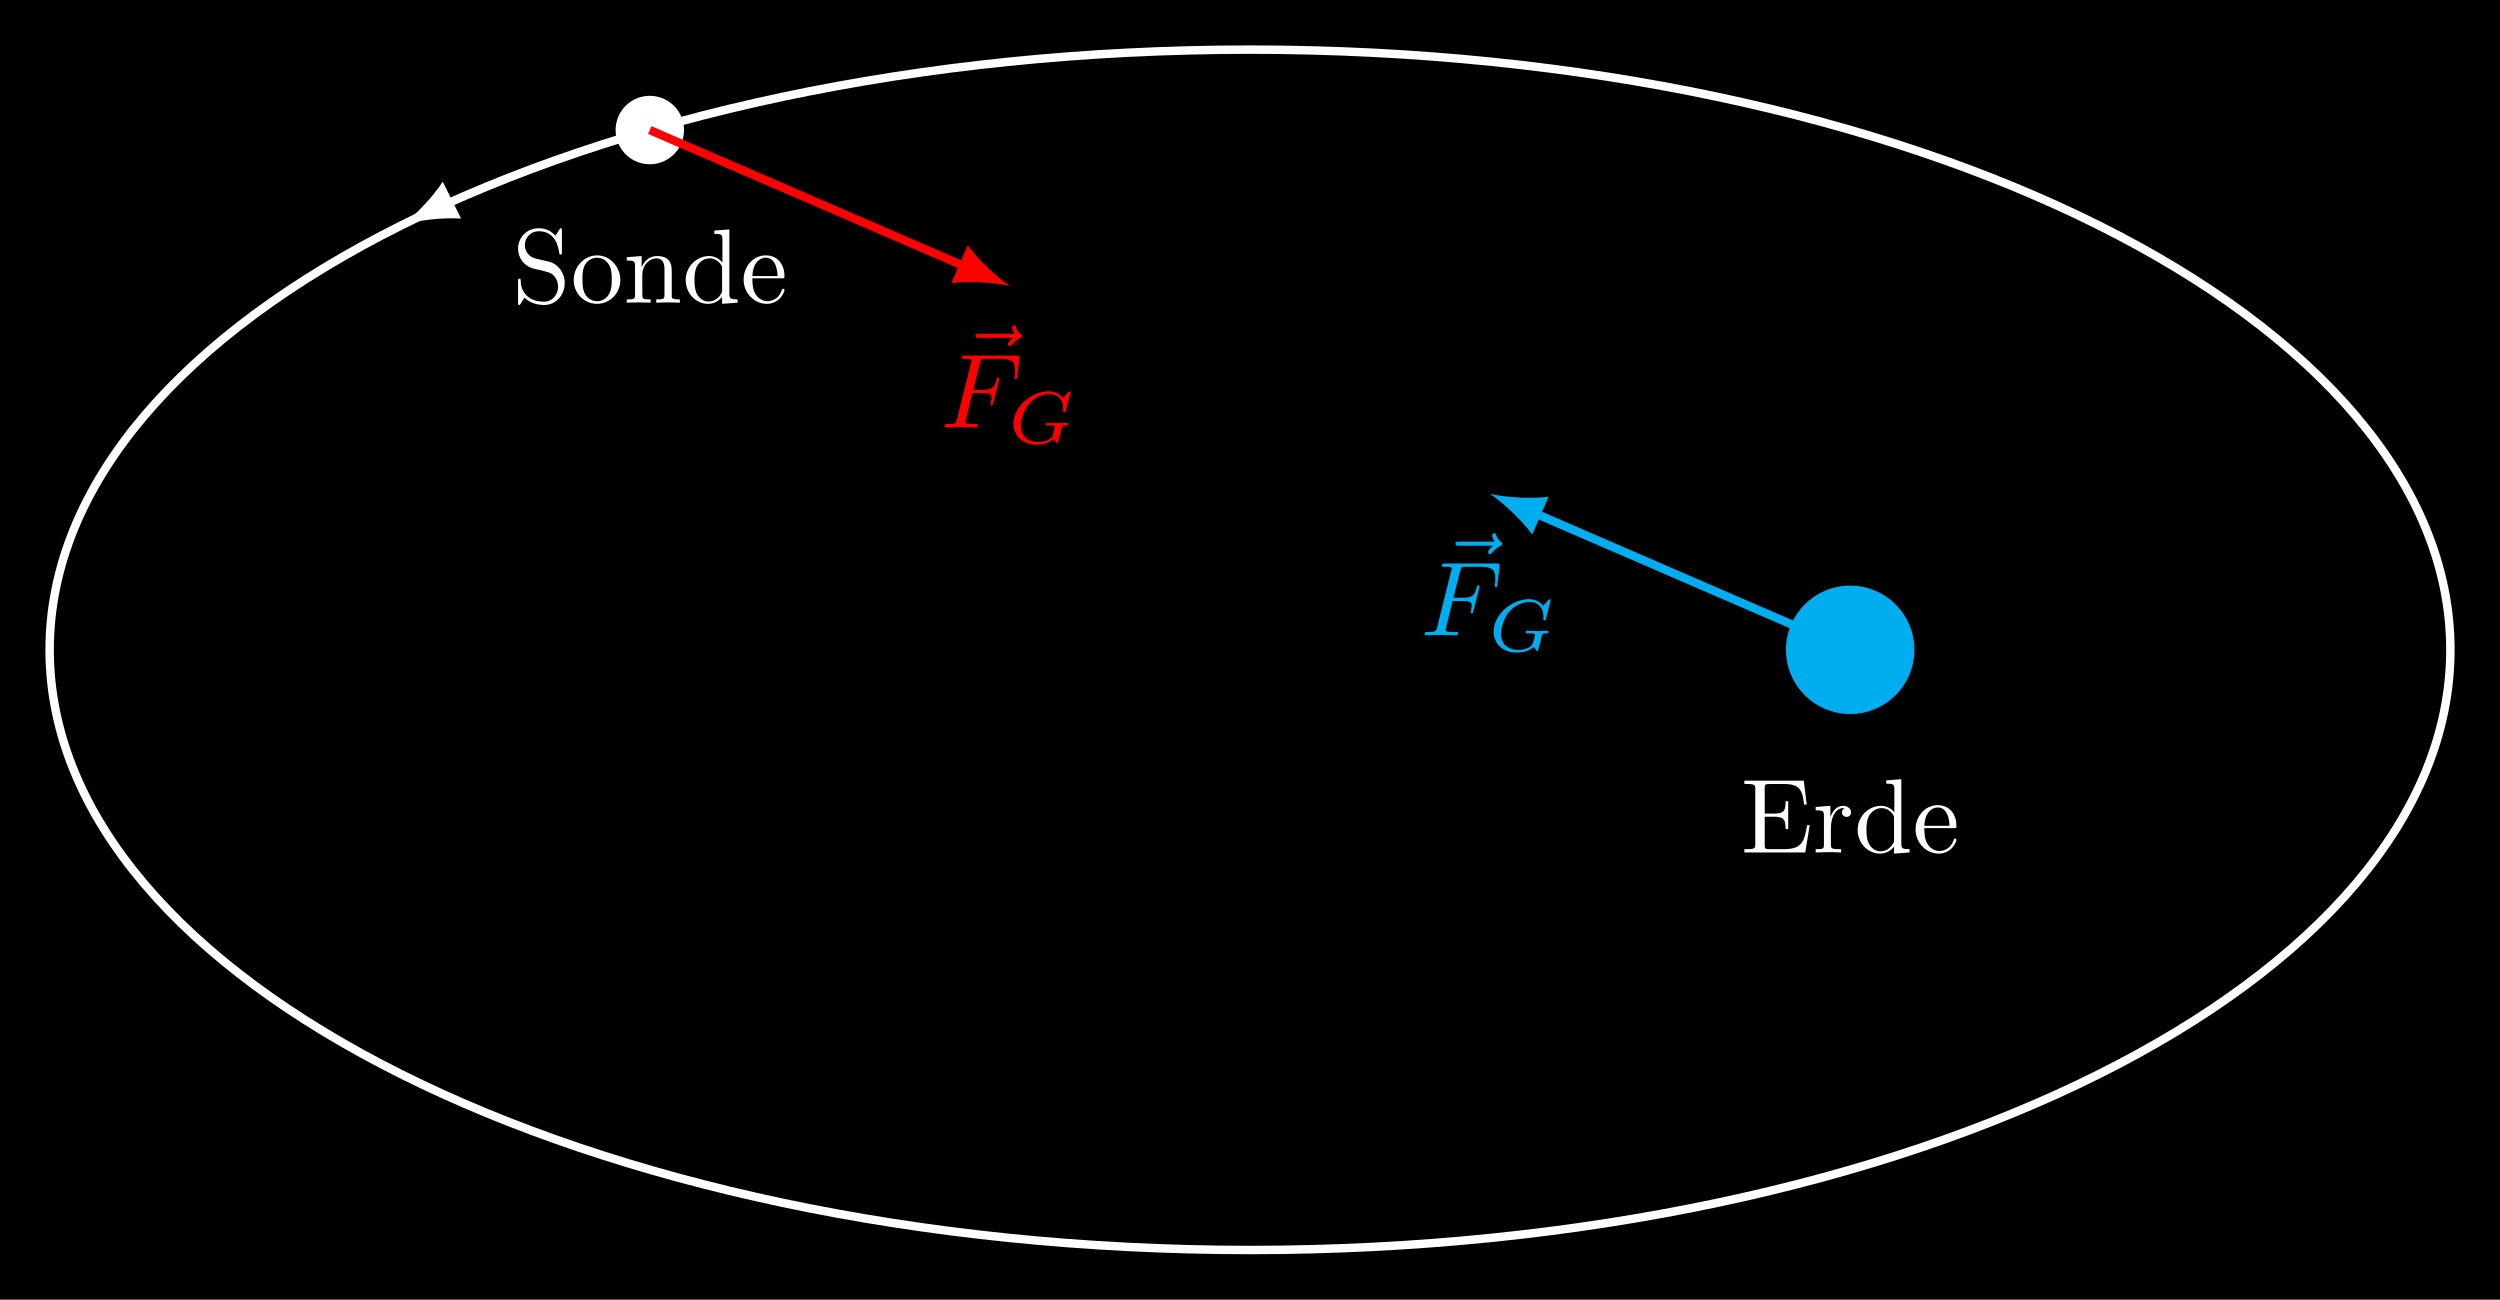
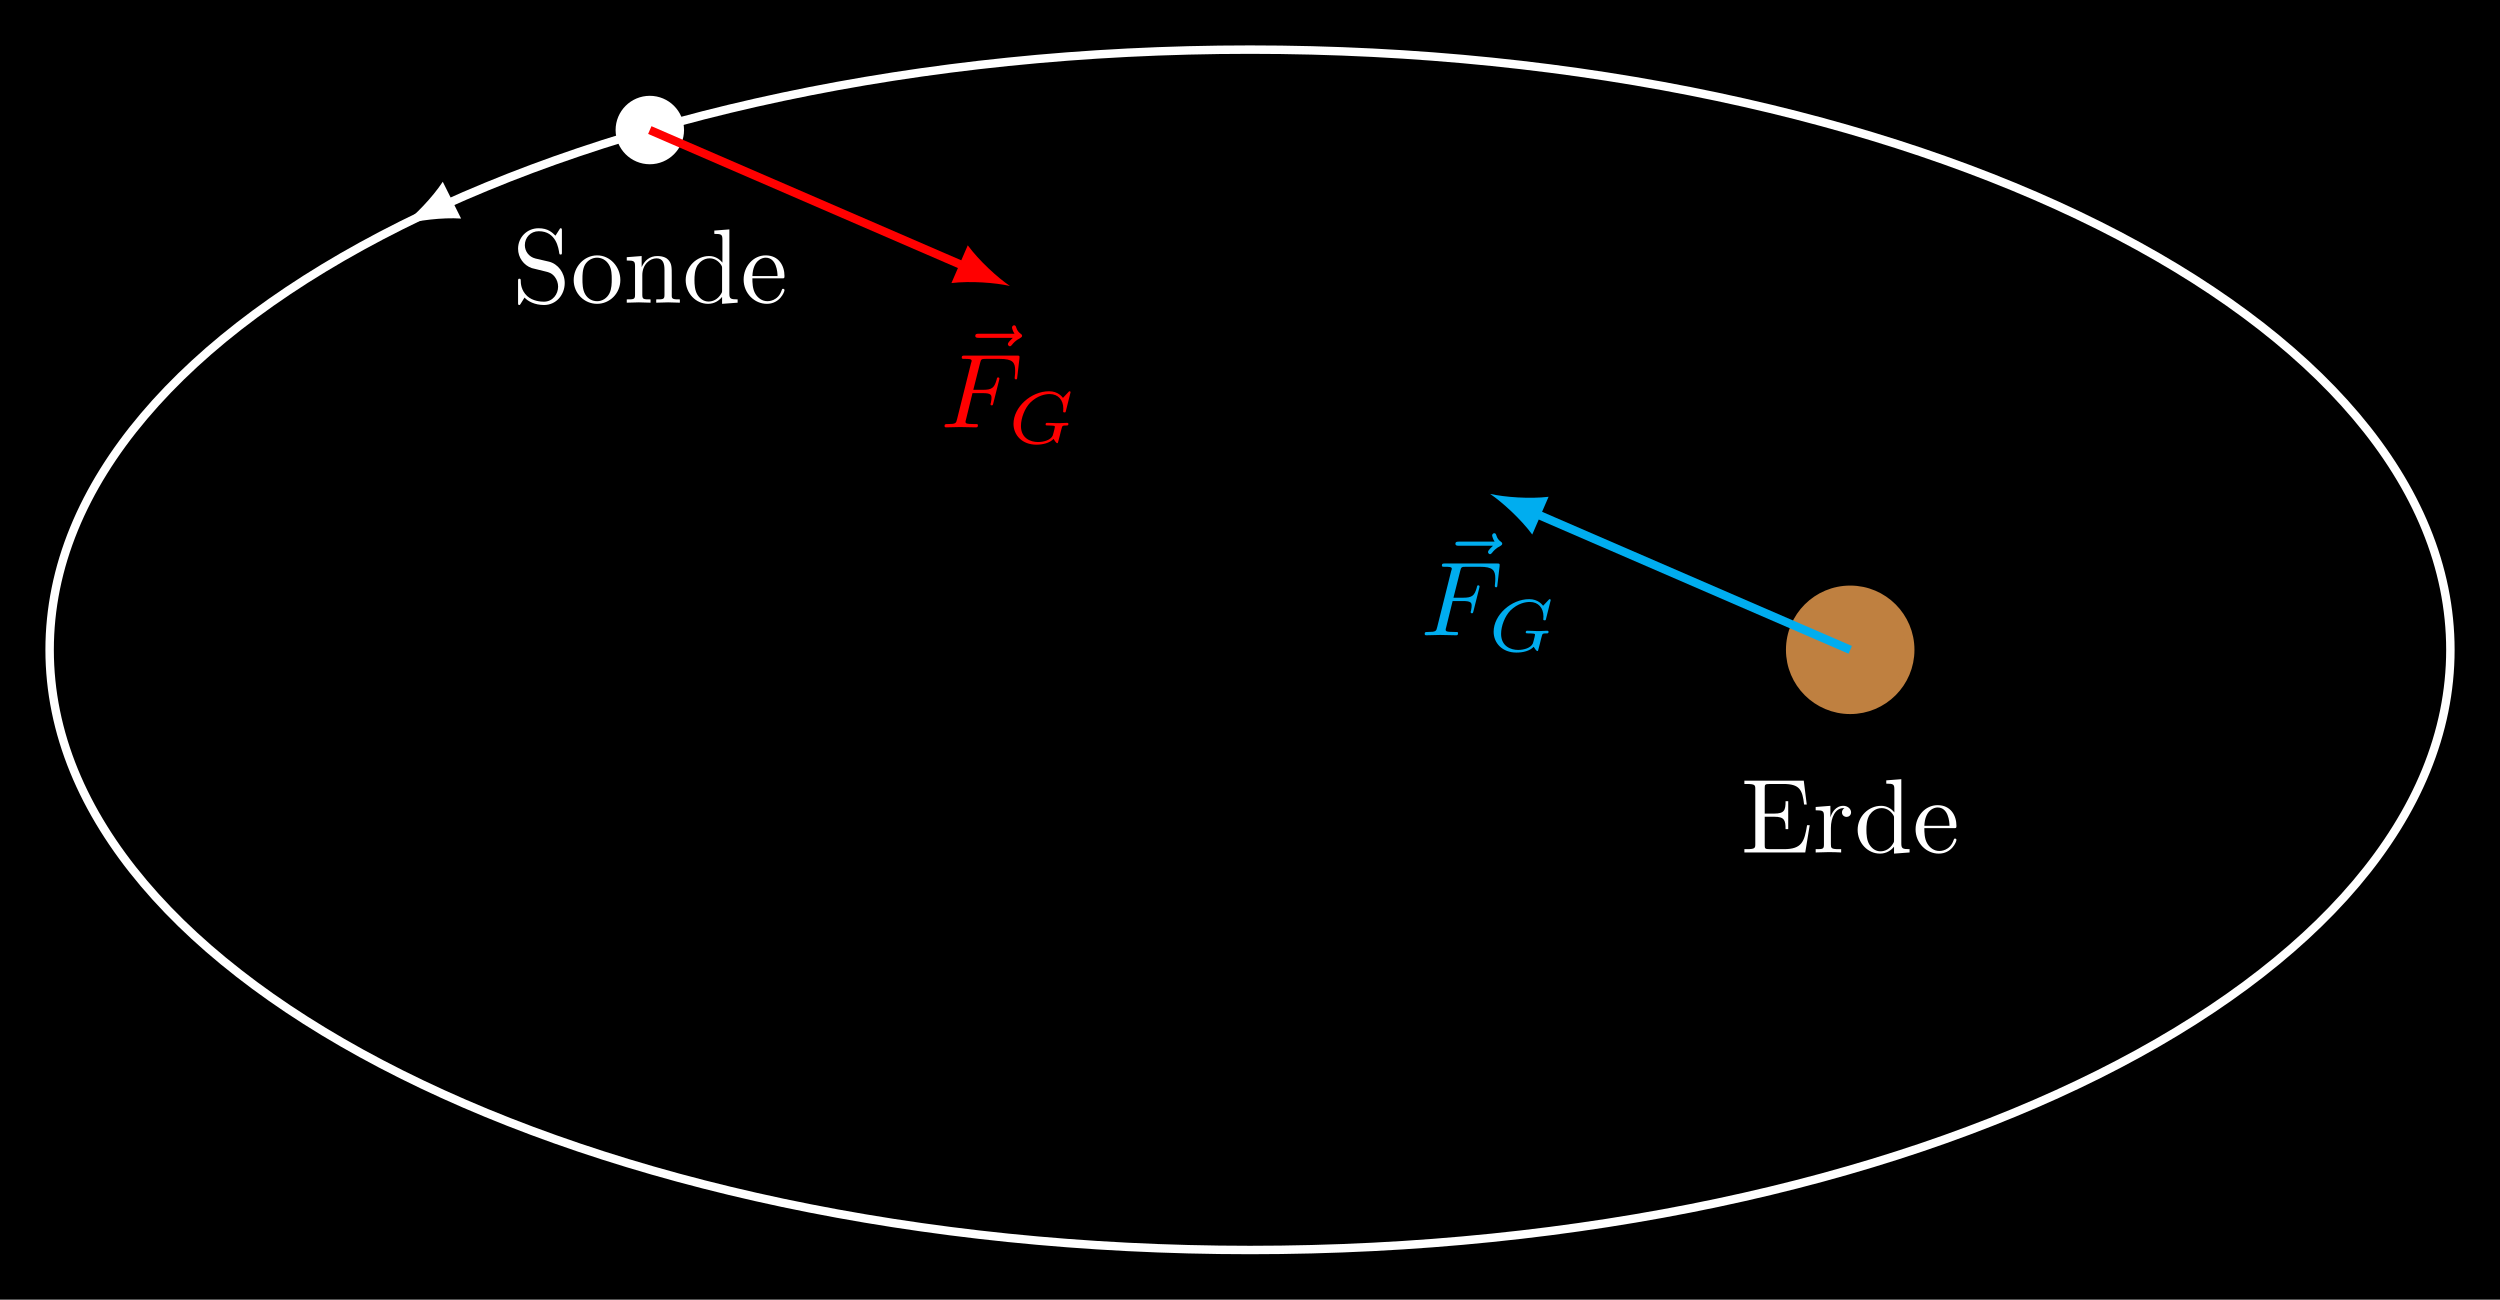
<svg xmlns="http://www.w3.org/2000/svg" xmlns:xlink="http://www.w3.org/1999/xlink" width="236.147pt" height="122.762pt" viewBox="0 0 236.147 122.762" version="1.1">
  <defs>
    <g>
      <symbol overflow="visible" id="glyph0-0">
        <path style="stroke:none;" d="" />
      </symbol>
      <symbol overflow="visible" id="glyph0-1">
        <path style="stroke:none;" d="M 1.359 -0.781 C 1.359 -0.422 1.328 -0.312 0.562 -0.312 L 0.328 -0.312 L 0.328 0 L 6.078 0 L 6.5 -2.578 L 6.25 -2.578 C 6 -1.031 5.766 -0.312 4.062 -0.312 L 2.734 -0.312 C 2.266 -0.312 2.25 -0.375 2.25 -0.703 L 2.25 -3.375 L 3.141 -3.375 C 4.109 -3.375 4.219 -3.047 4.219 -2.203 L 4.469 -2.203 L 4.469 -4.844 L 4.219 -4.844 C 4.219 -3.984 4.109 -3.672 3.141 -3.672 L 2.25 -3.672 L 2.25 -6.078 C 2.25 -6.406 2.266 -6.469 2.734 -6.469 L 4.016 -6.469 C 5.547 -6.469 5.812 -5.922 5.969 -4.531 L 6.219 -4.531 L 5.938 -6.781 L 0.328 -6.781 L 0.328 -6.469 L 0.562 -6.469 C 1.328 -6.469 1.359 -6.359 1.359 -6 Z M 1.359 -0.781 " />
      </symbol>
      <symbol overflow="visible" id="glyph0-2">
        <path style="stroke:none;" d="M 1.672 -3.312 L 1.672 -4.406 L 0.281 -4.297 L 0.281 -3.984 C 0.984 -3.984 1.062 -3.922 1.062 -3.422 L 1.062 -0.75 C 1.062 -0.312 0.953 -0.312 0.281 -0.312 L 0.281 0 C 0.672 -0.016 1.141 -0.031 1.422 -0.031 C 1.812 -0.031 2.281 -0.031 2.688 0 L 2.688 -0.312 L 2.469 -0.312 C 1.734 -0.312 1.719 -0.422 1.719 -0.781 L 1.719 -2.312 C 1.719 -3.297 2.141 -4.188 2.891 -4.188 C 2.953 -4.188 2.984 -4.188 3 -4.172 C 2.969 -4.172 2.766 -4.047 2.766 -3.781 C 2.766 -3.516 2.984 -3.359 3.203 -3.359 C 3.375 -3.359 3.625 -3.484 3.625 -3.797 C 3.625 -4.109 3.312 -4.406 2.891 -4.406 C 2.156 -4.406 1.797 -3.734 1.672 -3.312 Z M 1.672 -3.312 " />
      </symbol>
      <symbol overflow="visible" id="glyph0-3">
        <path style="stroke:none;" d="M 3.781 -0.547 L 3.781 0.109 L 5.25 0 L 5.25 -0.312 C 4.562 -0.312 4.469 -0.375 4.469 -0.875 L 4.469 -6.922 L 3.047 -6.812 L 3.047 -6.5 C 3.734 -6.5 3.812 -6.438 3.812 -5.938 L 3.812 -3.781 C 3.531 -4.141 3.094 -4.406 2.562 -4.406 C 1.391 -4.406 0.344 -3.422 0.344 -2.141 C 0.344 -0.875 1.312 0.109 2.453 0.109 C 3.094 0.109 3.531 -0.234 3.781 -0.547 Z M 3.781 -3.219 L 3.781 -1.172 C 3.781 -1 3.781 -0.984 3.672 -0.812 C 3.375 -0.328 2.938 -0.109 2.5 -0.109 C 2.047 -0.109 1.688 -0.375 1.453 -0.75 C 1.203 -1.156 1.172 -1.719 1.172 -2.141 C 1.172 -2.5 1.188 -3.094 1.469 -3.547 C 1.688 -3.859 2.062 -4.188 2.609 -4.188 C 2.953 -4.188 3.375 -4.031 3.672 -3.594 C 3.781 -3.422 3.781 -3.406 3.781 -3.219 Z M 3.781 -3.219 " />
      </symbol>
      <symbol overflow="visible" id="glyph0-4">
        <path style="stroke:none;" d="M 1.109 -2.516 C 1.172 -4 2.016 -4.25 2.359 -4.25 C 3.375 -4.25 3.484 -2.906 3.484 -2.516 Z M 1.109 -2.297 L 3.891 -2.297 C 4.109 -2.297 4.141 -2.297 4.141 -2.516 C 4.141 -3.5 3.594 -4.469 2.359 -4.469 C 1.203 -4.469 0.281 -3.438 0.281 -2.188 C 0.281 -0.859 1.328 0.109 2.469 0.109 C 3.688 0.109 4.141 -1 4.141 -1.188 C 4.141 -1.281 4.062 -1.312 4 -1.312 C 3.922 -1.312 3.891 -1.25 3.875 -1.172 C 3.531 -0.141 2.625 -0.141 2.531 -0.141 C 2.031 -0.141 1.641 -0.438 1.406 -0.812 C 1.109 -1.281 1.109 -1.938 1.109 -2.297 Z M 1.109 -2.297 " />
      </symbol>
      <symbol overflow="visible" id="glyph0-5">
        <path style="stroke:none;" d="M 3.484 -3.875 L 2.203 -4.172 C 1.578 -4.328 1.203 -4.859 1.203 -5.438 C 1.203 -6.141 1.734 -6.75 2.516 -6.75 C 4.172 -6.75 4.391 -5.109 4.453 -4.672 C 4.469 -4.609 4.469 -4.547 4.578 -4.547 C 4.703 -4.547 4.703 -4.594 4.703 -4.781 L 4.703 -6.781 C 4.703 -6.953 4.703 -7.031 4.594 -7.031 C 4.531 -7.031 4.516 -7.016 4.453 -6.891 L 4.094 -6.328 C 3.797 -6.625 3.391 -7.031 2.5 -7.031 C 1.391 -7.031 0.562 -6.156 0.562 -5.094 C 0.562 -4.266 1.094 -3.531 1.859 -3.266 C 1.969 -3.234 2.484 -3.109 3.188 -2.938 C 3.453 -2.875 3.75 -2.797 4.031 -2.438 C 4.234 -2.172 4.344 -1.844 4.344 -1.516 C 4.344 -0.812 3.844 -0.094 3 -0.094 C 2.719 -0.094 1.953 -0.141 1.422 -0.625 C 0.844 -1.172 0.812 -1.797 0.812 -2.156 C 0.797 -2.266 0.719 -2.266 0.688 -2.266 C 0.562 -2.266 0.562 -2.188 0.562 -2.016 L 0.562 -0.016 C 0.562 0.156 0.562 0.219 0.672 0.219 C 0.734 0.219 0.75 0.203 0.812 0.094 C 0.812 0.078 0.844 0.047 1.172 -0.484 C 1.484 -0.141 2.125 0.219 3.016 0.219 C 4.172 0.219 4.969 -0.75 4.969 -1.859 C 4.969 -2.844 4.312 -3.672 3.484 -3.875 Z M 3.484 -3.875 " />
      </symbol>
      <symbol overflow="visible" id="glyph0-6">
        <path style="stroke:none;" d="M 4.688 -2.141 C 4.688 -3.406 3.703 -4.469 2.5 -4.469 C 1.25 -4.469 0.281 -3.375 0.281 -2.141 C 0.281 -0.844 1.312 0.109 2.484 0.109 C 3.688 0.109 4.688 -0.875 4.688 -2.141 Z M 2.5 -0.141 C 2.062 -0.141 1.625 -0.344 1.359 -0.812 C 1.109 -1.25 1.109 -1.859 1.109 -2.219 C 1.109 -2.609 1.109 -3.141 1.344 -3.578 C 1.609 -4.031 2.078 -4.25 2.484 -4.25 C 2.922 -4.25 3.344 -4.031 3.609 -3.594 C 3.875 -3.172 3.875 -2.594 3.875 -2.219 C 3.875 -1.859 3.875 -1.312 3.656 -0.875 C 3.422 -0.422 2.984 -0.141 2.5 -0.141 Z M 2.5 -0.141 " />
      </symbol>
      <symbol overflow="visible" id="glyph0-7">
        <path style="stroke:none;" d="M 1.094 -3.422 L 1.094 -0.75 C 1.094 -0.312 0.984 -0.312 0.312 -0.312 L 0.312 0 C 0.672 -0.016 1.172 -0.031 1.453 -0.031 C 1.703 -0.031 2.219 -0.016 2.562 0 L 2.562 -0.312 C 1.891 -0.312 1.781 -0.312 1.781 -0.75 L 1.781 -2.594 C 1.781 -3.625 2.5 -4.188 3.125 -4.188 C 3.766 -4.188 3.875 -3.656 3.875 -3.078 L 3.875 -0.75 C 3.875 -0.312 3.766 -0.312 3.094 -0.312 L 3.094 0 C 3.438 -0.016 3.953 -0.031 4.219 -0.031 C 4.469 -0.031 5 -0.016 5.328 0 L 5.328 -0.312 C 4.812 -0.312 4.562 -0.312 4.562 -0.609 L 4.562 -2.516 C 4.562 -3.375 4.562 -3.672 4.25 -4.031 C 4.109 -4.203 3.781 -4.406 3.203 -4.406 C 2.469 -4.406 2 -3.984 1.719 -3.359 L 1.719 -4.406 L 0.312 -4.297 L 0.312 -3.984 C 1.016 -3.984 1.094 -3.922 1.094 -3.422 Z M 1.094 -3.422 " />
      </symbol>
      <symbol overflow="visible" id="glyph1-0">
        <path style="stroke:none;" d="" />
      </symbol>
      <symbol overflow="visible" id="glyph1-1">
        <path style="stroke:none;" d="M 5.359 -5.938 C 5.219 -5.797 4.891 -5.516 4.891 -5.344 C 4.891 -5.25 4.984 -5.141 5.078 -5.141 C 5.172 -5.141 5.219 -5.219 5.281 -5.281 C 5.391 -5.422 5.625 -5.703 6.062 -5.922 C 6.125 -5.969 6.234 -6.016 6.234 -6.125 C 6.234 -6.234 6.156 -6.281 6.094 -6.328 C 5.875 -6.484 5.766 -6.656 5.688 -6.891 C 5.656 -6.984 5.625 -7.125 5.484 -7.125 C 5.344 -7.125 5.281 -6.984 5.281 -6.906 C 5.281 -6.859 5.359 -6.547 5.516 -6.328 L 2.156 -6.328 C 2 -6.328 1.812 -6.328 1.812 -6.125 C 1.812 -5.938 2 -5.938 2.156 -5.938 Z M 5.359 -5.938 " />
      </symbol>
      <symbol overflow="visible" id="glyph1-2">
        <path style="stroke:none;" d="M 3.016 -3.234 L 3.984 -3.234 C 4.734 -3.234 4.812 -3.078 4.812 -2.797 C 4.812 -2.719 4.812 -2.609 4.75 -2.297 C 4.719 -2.25 4.719 -2.219 4.719 -2.188 C 4.719 -2.109 4.781 -2.078 4.828 -2.078 C 4.938 -2.078 4.938 -2.109 4.984 -2.281 L 5.531 -4.453 C 5.562 -4.562 5.562 -4.578 5.562 -4.609 C 5.562 -4.625 5.547 -4.719 5.438 -4.719 C 5.344 -4.719 5.328 -4.672 5.297 -4.5 C 5.078 -3.734 4.859 -3.547 4 -3.547 L 3.094 -3.547 L 3.734 -6.078 C 3.828 -6.438 3.844 -6.469 4.281 -6.469 L 5.594 -6.469 C 6.812 -6.469 7.047 -6.141 7.047 -5.375 C 7.047 -5.141 7.047 -5.109 7.016 -4.828 C 7 -4.703 7 -4.688 7 -4.656 C 7 -4.609 7.031 -4.531 7.125 -4.531 C 7.234 -4.531 7.234 -4.594 7.25 -4.781 L 7.453 -6.516 C 7.484 -6.781 7.438 -6.781 7.188 -6.781 L 2.297 -6.781 C 2.109 -6.781 2 -6.781 2 -6.578 C 2 -6.469 2.094 -6.469 2.281 -6.469 C 2.656 -6.469 2.938 -6.469 2.938 -6.297 C 2.938 -6.25 2.938 -6.234 2.875 -6.047 L 1.562 -0.781 C 1.469 -0.391 1.453 -0.312 0.656 -0.312 C 0.484 -0.312 0.375 -0.312 0.375 -0.125 C 0.375 0 0.5 0 0.531 0 C 0.812 0 1.562 -0.031 1.844 -0.031 C 2.172 -0.031 3 0 3.328 0 C 3.422 0 3.531 0 3.531 -0.188 C 3.531 -0.266 3.484 -0.297 3.484 -0.297 C 3.453 -0.312 3.422 -0.312 3.203 -0.312 C 2.984 -0.312 2.938 -0.312 2.688 -0.328 C 2.391 -0.359 2.359 -0.406 2.359 -0.531 C 2.359 -0.547 2.359 -0.609 2.406 -0.75 Z M 3.016 -3.234 " />
      </symbol>
      <symbol overflow="visible" id="glyph2-0">
        <path style="stroke:none;" d="" />
      </symbol>
      <symbol overflow="visible" id="glyph2-1">
        <path style="stroke:none;" d="M 5.875 -4.812 C 5.875 -4.844 5.859 -4.906 5.781 -4.906 C 5.734 -4.906 5.719 -4.891 5.656 -4.812 L 5.156 -4.281 C 5.094 -4.359 4.703 -4.906 3.844 -4.906 C 2.141 -4.906 0.484 -3.406 0.484 -1.828 C 0.484 -0.75 1.312 0.141 2.641 0.141 C 3.266 0.141 3.906 -0.016 4.266 -0.406 C 4.344 -0.266 4.531 0 4.609 0 C 4.672 0 4.688 -0.031 4.719 -0.188 L 4.859 -0.719 C 4.891 -0.844 4.984 -1.266 5.016 -1.344 C 5.094 -1.656 5.094 -1.672 5.516 -1.672 C 5.562 -1.672 5.672 -1.672 5.672 -1.812 C 5.672 -1.891 5.609 -1.922 5.562 -1.922 C 5.328 -1.922 5.031 -1.891 4.797 -1.891 C 4.625 -1.891 4.391 -1.891 4.219 -1.906 C 4.047 -1.906 3.844 -1.922 3.672 -1.922 C 3.609 -1.922 3.516 -1.922 3.516 -1.766 C 3.516 -1.672 3.594 -1.672 3.766 -1.672 C 3.891 -1.672 4.031 -1.672 4.172 -1.656 C 4.391 -1.641 4.391 -1.609 4.391 -1.531 C 4.391 -1.5 4.391 -1.484 4.344 -1.297 C 4.297 -1.109 4.219 -0.797 4.188 -0.719 C 4 -0.297 3.344 -0.109 2.797 -0.109 C 2.109 -0.109 1.188 -0.453 1.188 -1.625 C 1.188 -2.375 1.547 -3.297 2.062 -3.828 C 2.781 -4.531 3.516 -4.641 3.906 -4.641 C 4.719 -4.641 5.188 -4.062 5.188 -3.281 C 5.188 -3.094 5.172 -3.031 5.172 -3 C 5.172 -2.906 5.266 -2.906 5.297 -2.906 C 5.406 -2.906 5.406 -2.922 5.438 -3.062 Z M 5.875 -4.812 " />
      </symbol>
    </g>
    <clipPath id="clip1">
      <path d="M 0 0 L 236.148 0 L 236.148 122.762 L 0 122.762 Z M 0 0 " />
    </clipPath>
  </defs>
  <g id="surface1">
    <g clip-path="url(#clip1)" clip-rule="nonzero">
      <path style=" stroke:none;fill-rule:nonzero;fill:rgb(0%,0%,0%);fill-opacity:1;" d="M 0 122.762 L 0 0 L 236.148 0 L 236.148 122.762 Z M 0 122.762 " />
      <path style="fill:none;stroke-width:0.797;stroke-linecap:butt;stroke-linejoin:miter;stroke:rgb(100%,100%,100%);stroke-opacity:1;stroke-miterlimit:10;" d="M 113.387 -0.002 C 113.387 31.311 62.621 56.694 0 56.694 C -62.625 56.694 -113.386 31.311 -113.386 -0.002 C -113.386 -31.31 -62.625 -56.693 0 -56.693 C 62.621 -56.693 113.387 -31.31 113.387 -0.002 Z M 113.387 -0.002 " transform="matrix(1,0,0,-1,118.074,61.381)" />
    </g>
    <path style=" stroke:none;fill-rule:nonzero;fill:rgb(100%,100%,100%);fill-opacity:1;" d="M 38.055 21.215 C 39.406 20.832 41.762 20.523 43.555 20.645 L 41.824 17.168 C 40.836 18.672 39.176 20.367 38.055 21.215 " />
-     <path style="fill-rule:nonzero;fill:rgb(0%,67.839%,93.729%);fill-opacity:1;stroke-width:0.797;stroke-linecap:butt;stroke-linejoin:miter;stroke:rgb(0%,67.839%,93.729%);stroke-opacity:1;stroke-miterlimit:10;" d="M 62.364 -0.002 C 62.364 3.131 59.824 5.67 56.696 5.67 C 53.563 5.67 51.024 3.131 51.024 -0.002 C 51.024 -3.131 53.563 -5.67 56.696 -5.67 C 59.824 -5.67 62.364 -3.131 62.364 -0.002 Z M 62.364 -0.002 " transform="matrix(1,0,0,-1,118.074,61.381)" />
+     <path style="fill-rule:nonzero;fill:rgb(75%,50%,25%);fill-opacity:1;stroke-width:0.797;stroke-linecap:butt;stroke-linejoin:miter;stroke:rgb(75%,50%,25%);stroke-opacity:1;stroke-miterlimit:10;" d="M 62.364 -0.002 C 62.364 3.131 59.824 5.67 56.696 5.67 C 53.563 5.67 51.024 3.131 51.024 -0.002 C 51.024 -3.131 53.563 -5.67 56.696 -5.67 C 59.824 -5.67 62.364 -3.131 62.364 -0.002 Z M 62.364 -0.002 " transform="matrix(1,0,0,-1,118.074,61.381)" />
    <g style="fill:rgb(100%,100%,100%);fill-opacity:1;">
      <use xlink:href="#glyph0-1" x="164.444" y="80.523" />
      <use xlink:href="#glyph0-2" x="171.225" y="80.523" />
      <use xlink:href="#glyph0-3" x="175.127" y="80.523" />
      <use xlink:href="#glyph0-4" x="180.662" y="80.523" />
    </g>
    <path style="fill-rule:nonzero;fill:rgb(100%,100%,100%);fill-opacity:1;stroke-width:0.797;stroke-linecap:butt;stroke-linejoin:miter;stroke:rgb(100%,100%,100%);stroke-opacity:1;stroke-miterlimit:10;" d="M -53.859 49.096 C -53.859 50.662 -55.129 51.932 -56.695 51.932 C -58.258 51.932 -59.527 50.662 -59.527 49.096 C -59.527 47.533 -58.258 46.264 -56.695 46.264 C -55.129 46.264 -53.859 47.533 -53.859 49.096 Z M -53.859 49.096 " transform="matrix(1,0,0,-1,118.074,61.381)" />
    <g style="fill:rgb(100%,100%,100%);fill-opacity:1;">
      <use xlink:href="#glyph0-5" x="48.374" y="28.591" />
      <use xlink:href="#glyph0-6" x="53.909" y="28.591" />
      <use xlink:href="#glyph0-7" x="58.891" y="28.591" />
      <use xlink:href="#glyph0-3" x="64.426" y="28.591" />
      <use xlink:href="#glyph0-4" x="69.961" y="28.591" />
    </g>
    <path style="fill:none;stroke-width:0.797;stroke-linecap:butt;stroke-linejoin:miter;stroke:rgb(100%,0%,0%);stroke-opacity:1;stroke-miterlimit:10;" d="M -56.695 49.096 L -26.957 36.221 " transform="matrix(1,0,0,-1,118.074,61.381)" />
    <path style=" stroke:none;fill-rule:nonzero;fill:rgb(100%,0%,0%);fill-opacity:1;" d="M 95.398 27.012 C 94.23 26.227 92.48 24.621 91.414 23.172 L 89.871 26.738 C 91.656 26.523 94.027 26.703 95.398 27.012 " />
    <g style="fill:rgb(100%,0%,0%);fill-opacity:1;">
      <use xlink:href="#glyph1-1" x="90.312" y="37.85" />
    </g>
    <g style="fill:rgb(100%,0%,0%);fill-opacity:1;">
      <use xlink:href="#glyph1-2" x="88.843" y="40.369" />
    </g>
    <g style="fill:rgb(100%,0%,0%);fill-opacity:1;">
      <use xlink:href="#glyph2-1" x="95.25" y="41.863" />
    </g>
    <path style="fill:none;stroke-width:0.797;stroke-linecap:butt;stroke-linejoin:miter;stroke:rgb(0%,67.839%,93.729%);stroke-opacity:1;stroke-miterlimit:10;" d="M 56.696 -0.002 L 26.957 12.877 " transform="matrix(1,0,0,-1,118.074,61.381)" />
    <path style=" stroke:none;fill-rule:nonzero;fill:rgb(0%,67.839%,93.729%);fill-opacity:1;" d="M 140.75 46.652 C 141.914 47.438 143.668 49.043 144.734 50.492 L 146.277 46.926 C 144.492 47.141 142.121 46.961 140.75 46.652 " />
    <g style="fill:rgb(0%,67.839%,93.729%);fill-opacity:1;">
      <use xlink:href="#glyph1-1" x="135.665" y="57.489" />
    </g>
    <g style="fill:rgb(0%,67.839%,93.729%);fill-opacity:1;">
      <use xlink:href="#glyph1-2" x="134.197" y="60.007" />
    </g>
    <g style="fill:rgb(0%,67.839%,93.729%);fill-opacity:1;">
      <use xlink:href="#glyph2-1" x="140.603" y="61.501" />
    </g>
  </g>
</svg>
